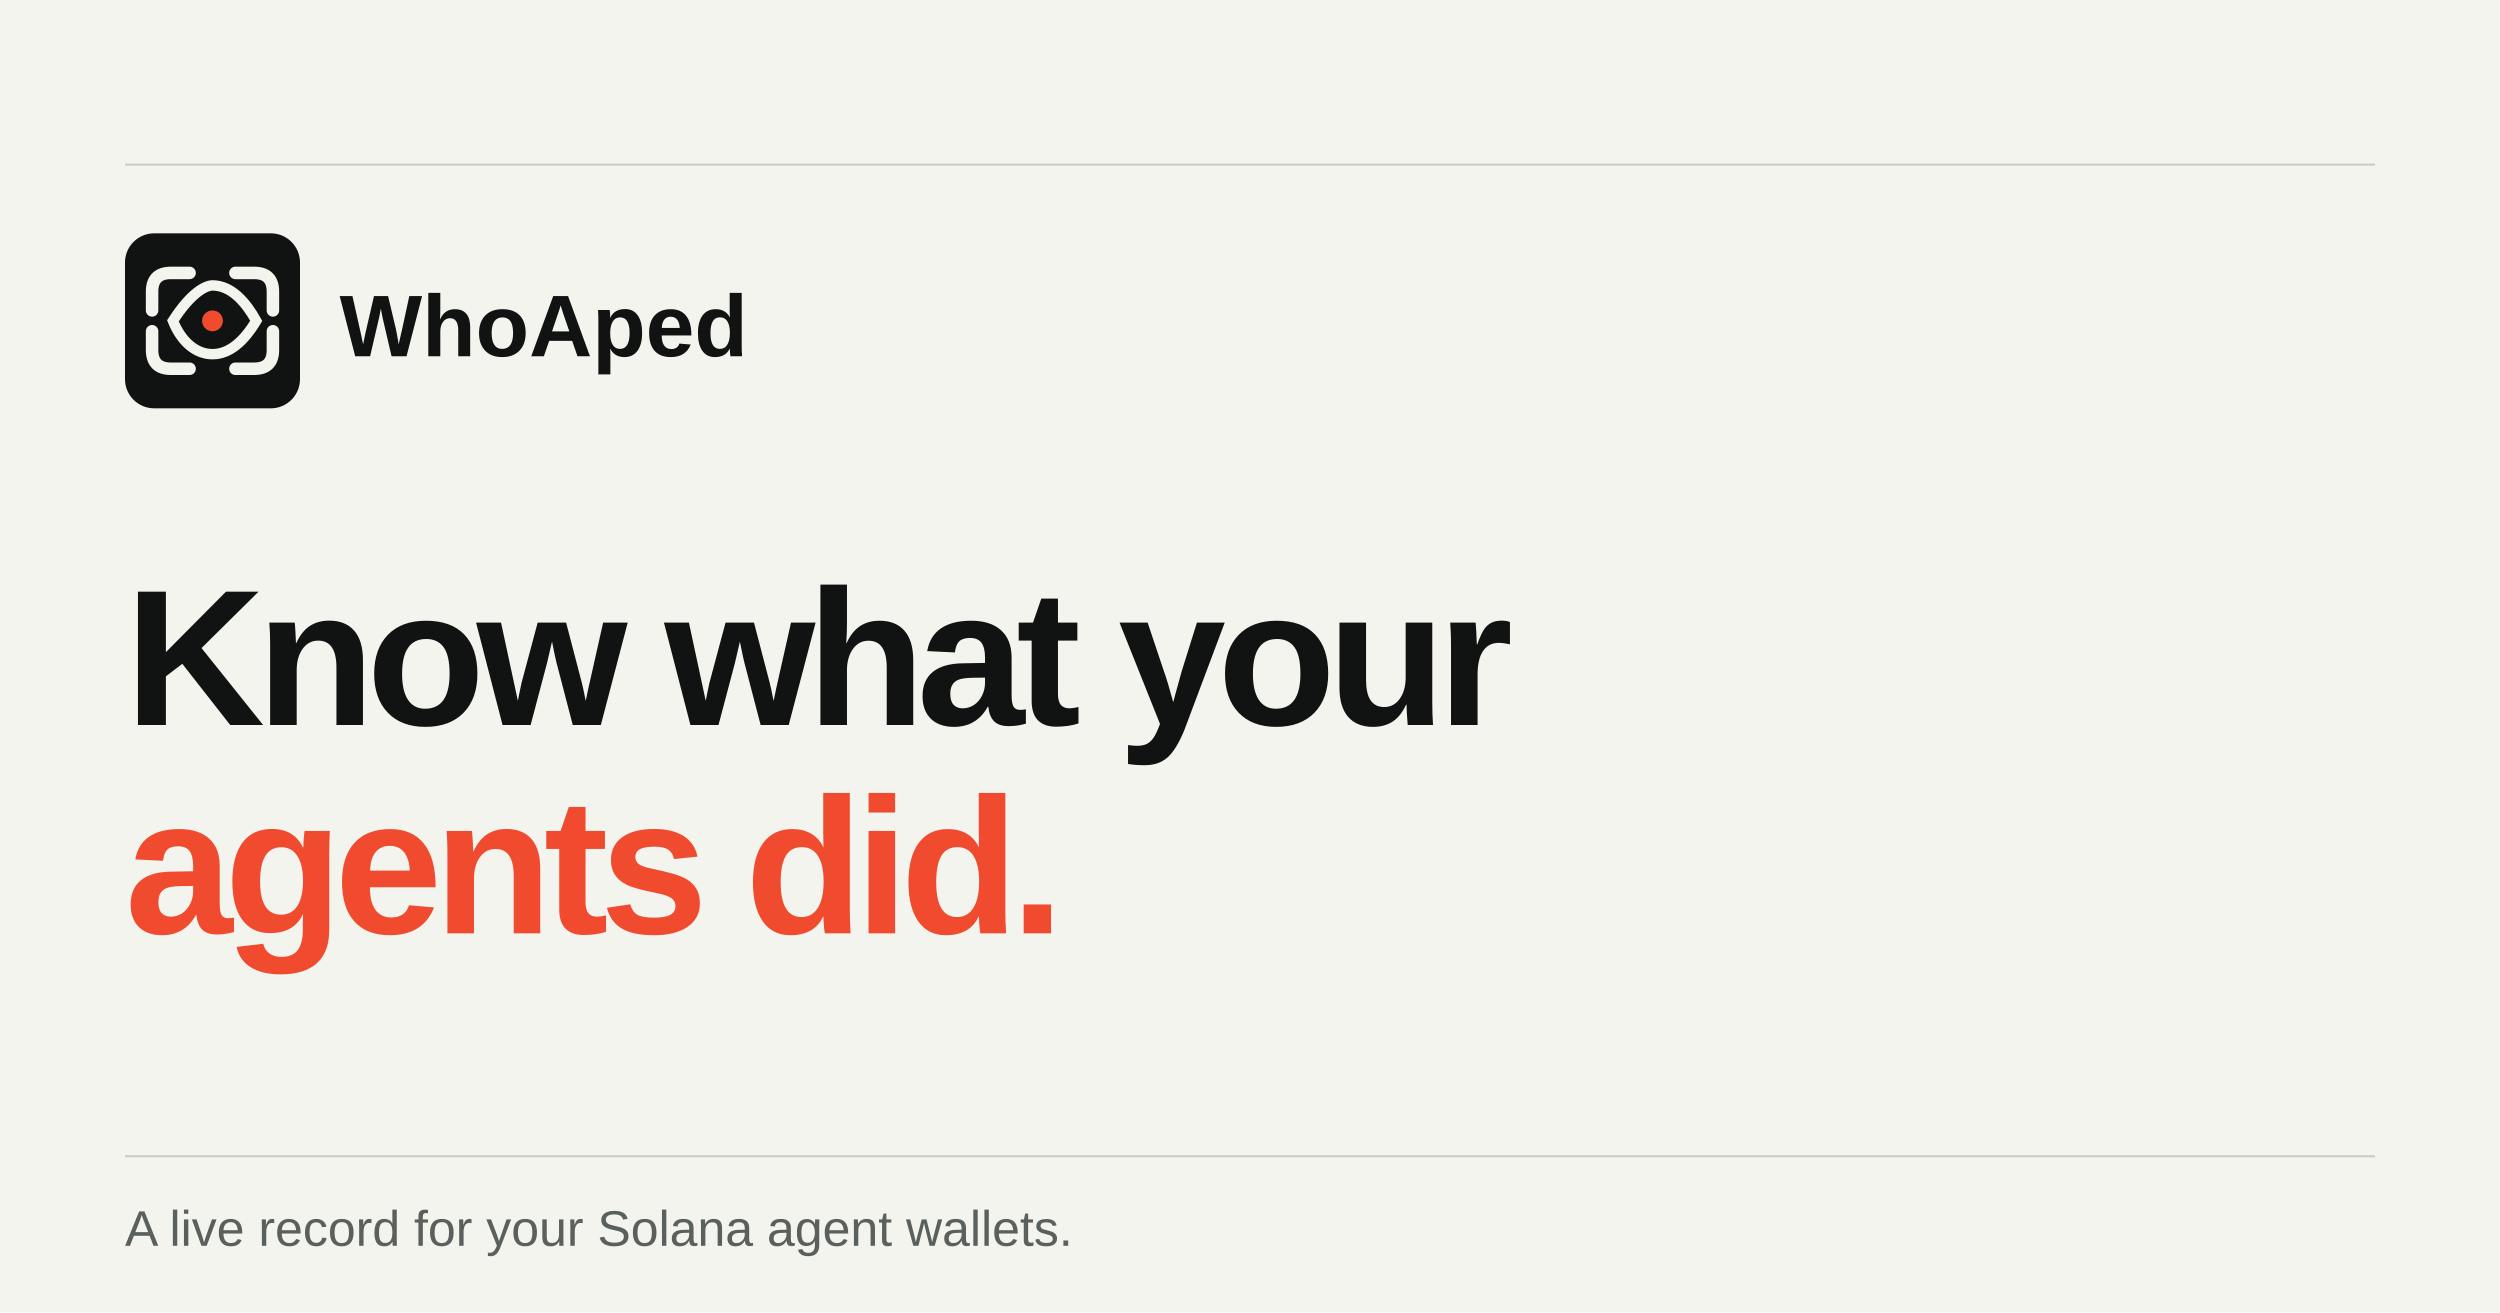
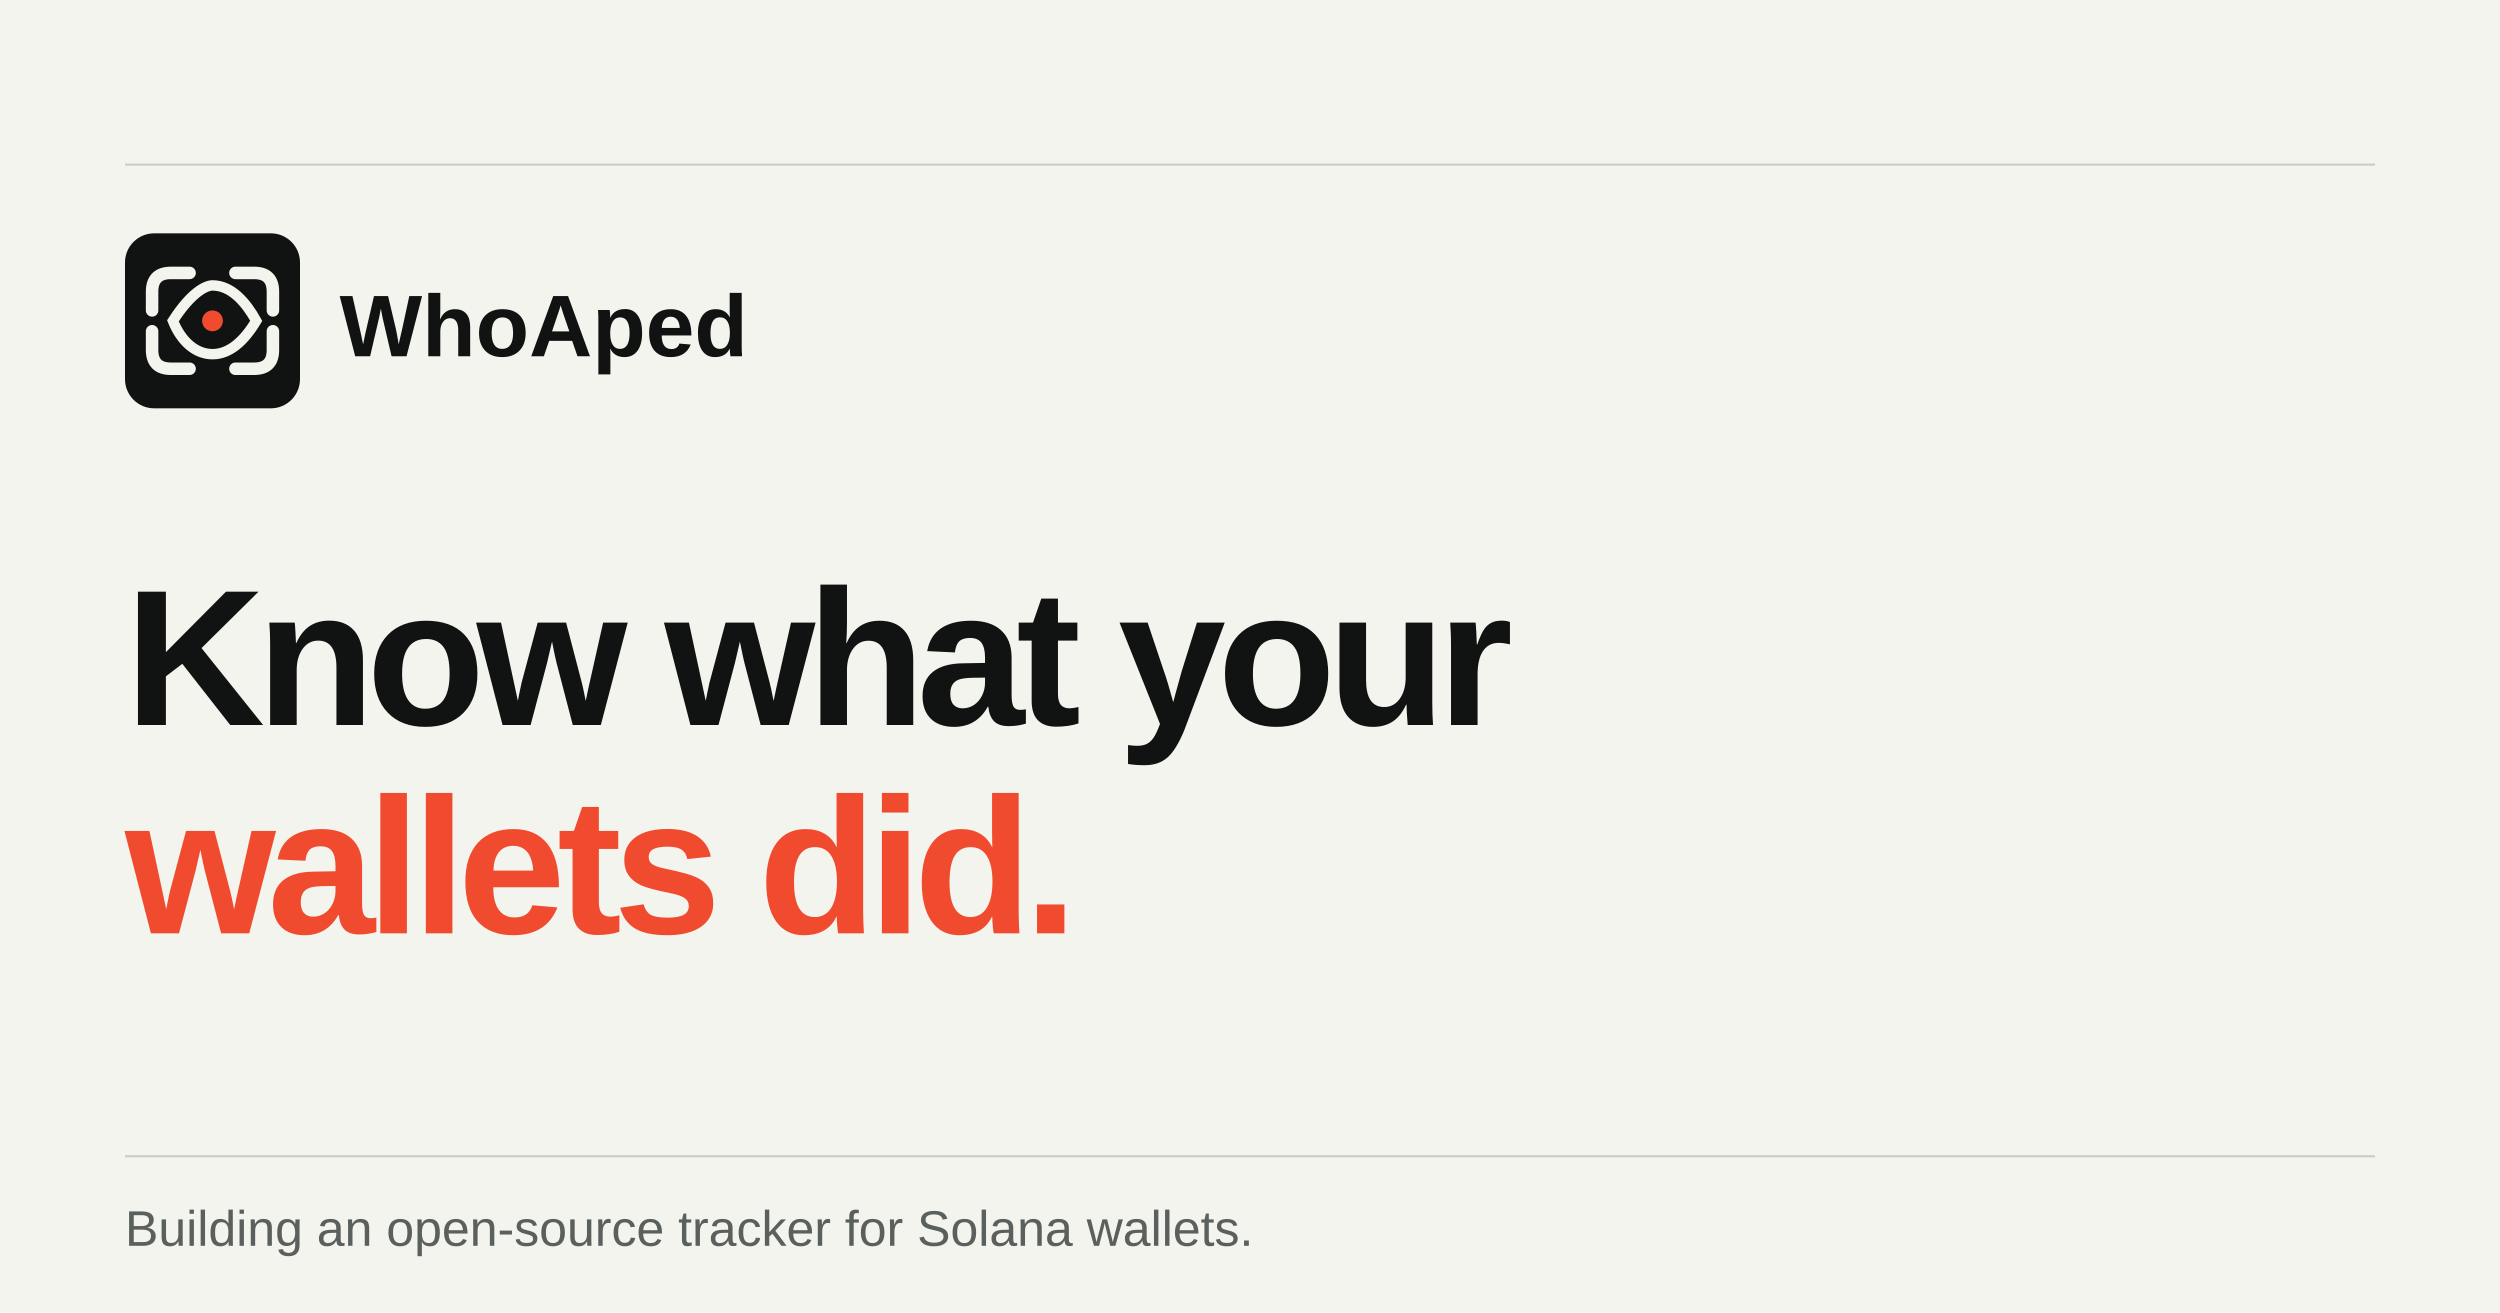
<svg xmlns="http://www.w3.org/2000/svg" viewBox="0 0 1200 630" fill="none">
  <rect width="1200" height="630" fill="#F4F4EF" />
  <path d="M60 79H1140M60 555H1140" stroke="#C9CDC4" />
  <rect x="60" y="112" width="84" height="84" rx="14" fill="#111313" />
  <path d="M91 131H82C76 131 73 134 73 140V149M113 131H122C128 131 131 134 131 140V149M91 177H82C76 177 73 174 73 168V159M113 177H122C128 177 131 174 131 168V159" stroke="#F4F4EF" stroke-width="6" stroke-linecap="round" />
  <path d="M83 154C92 140 99 137 102 137C111 137 118 145 123 154C117 164 110 170 102 170C94 170 87 164 83 154Z" stroke="#F4F4EF" stroke-width="5" />
  <circle cx="102" cy="154" r="5" fill="#F04B2F" />
  <text x="163" y="171" fill="#111313" font-family="Arial,sans-serif" font-size="42" font-weight="700">WhoAped</text>
  <text x="60" y="348" fill="#111313" font-family="Arial,sans-serif" font-size="93" font-weight="700" letter-spacing="-4">Know what your</text>
-   <text x="60" y="448" fill="#F04B2F" font-family="Arial,sans-serif" font-size="93" font-weight="700" letter-spacing="-4">agents did.</text>
-   <text x="60" y="598" fill="#5A605D" font-family="Arial,sans-serif" font-size="24">A live record for your Solana agent wallets.</text>
+   <text x="60" y="448" fill="#F04B2F" font-family="Arial,sans-serif" font-size="93" font-weight="700" letter-spacing="-4">wallets did.</text>
+   <text x="60" y="598" fill="#5A605D" font-family="Arial,sans-serif" font-size="24">Building an open-source tracker for Solana wallets.</text>
</svg>
